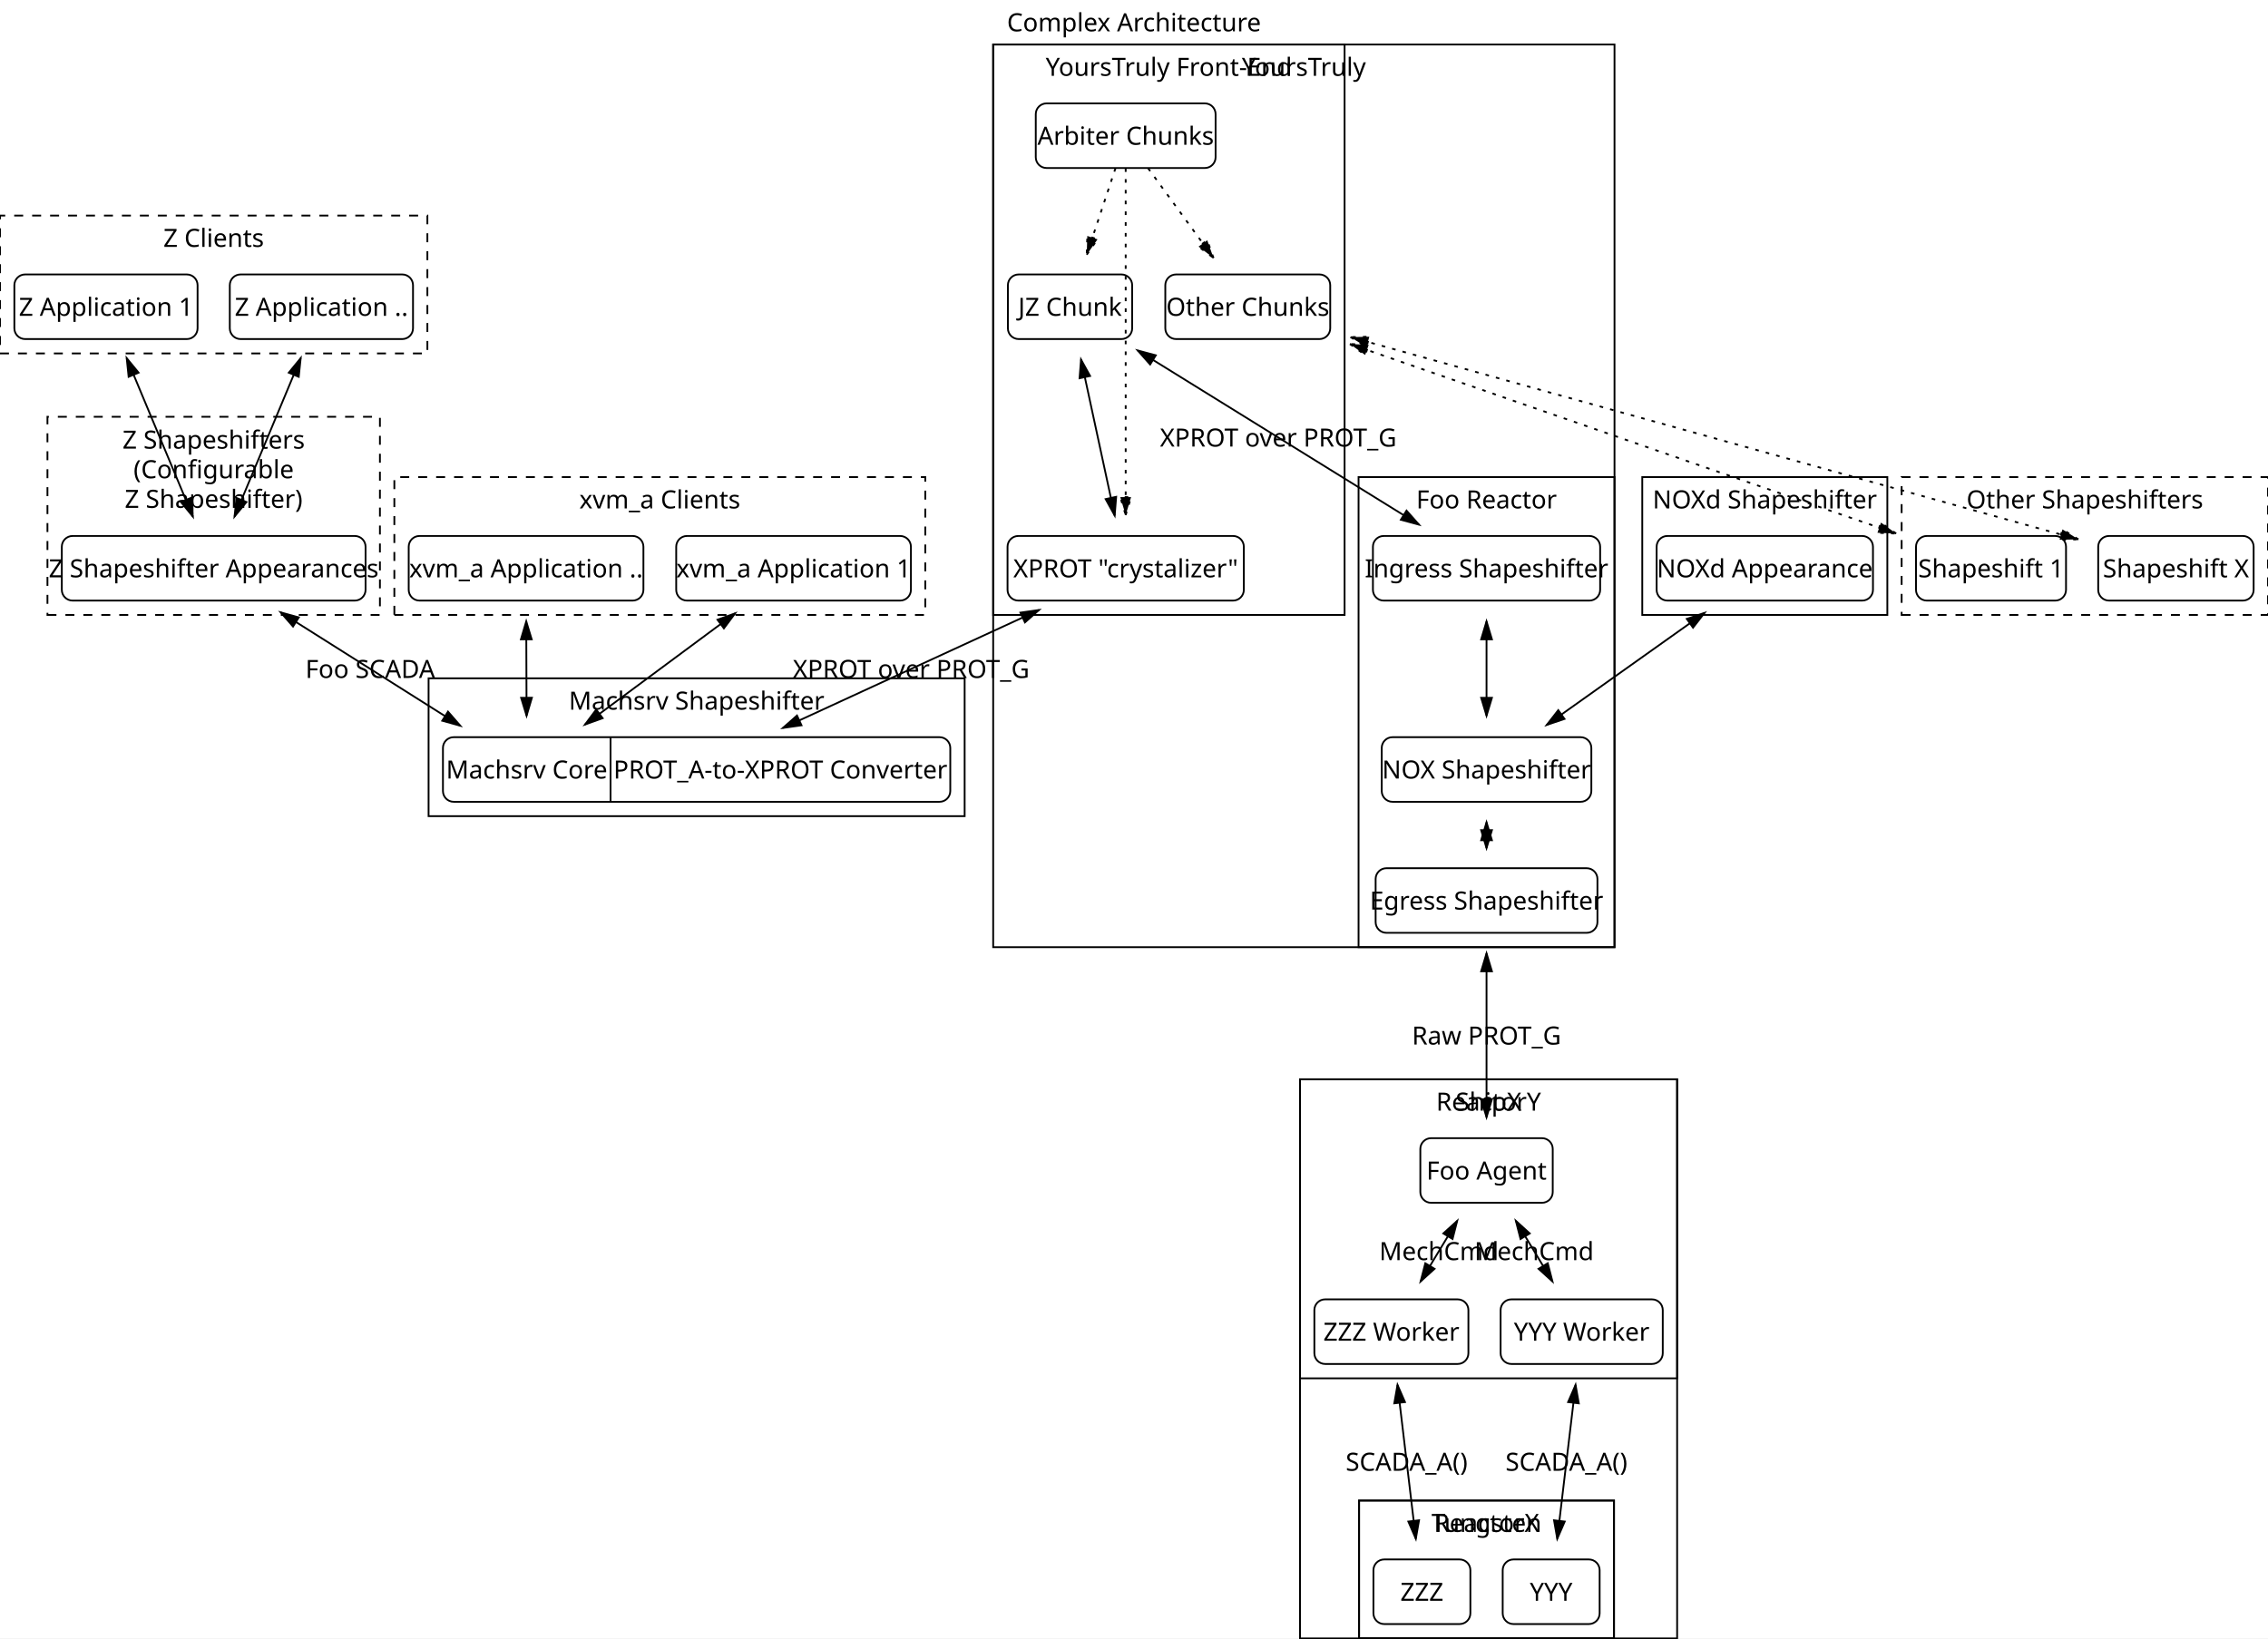
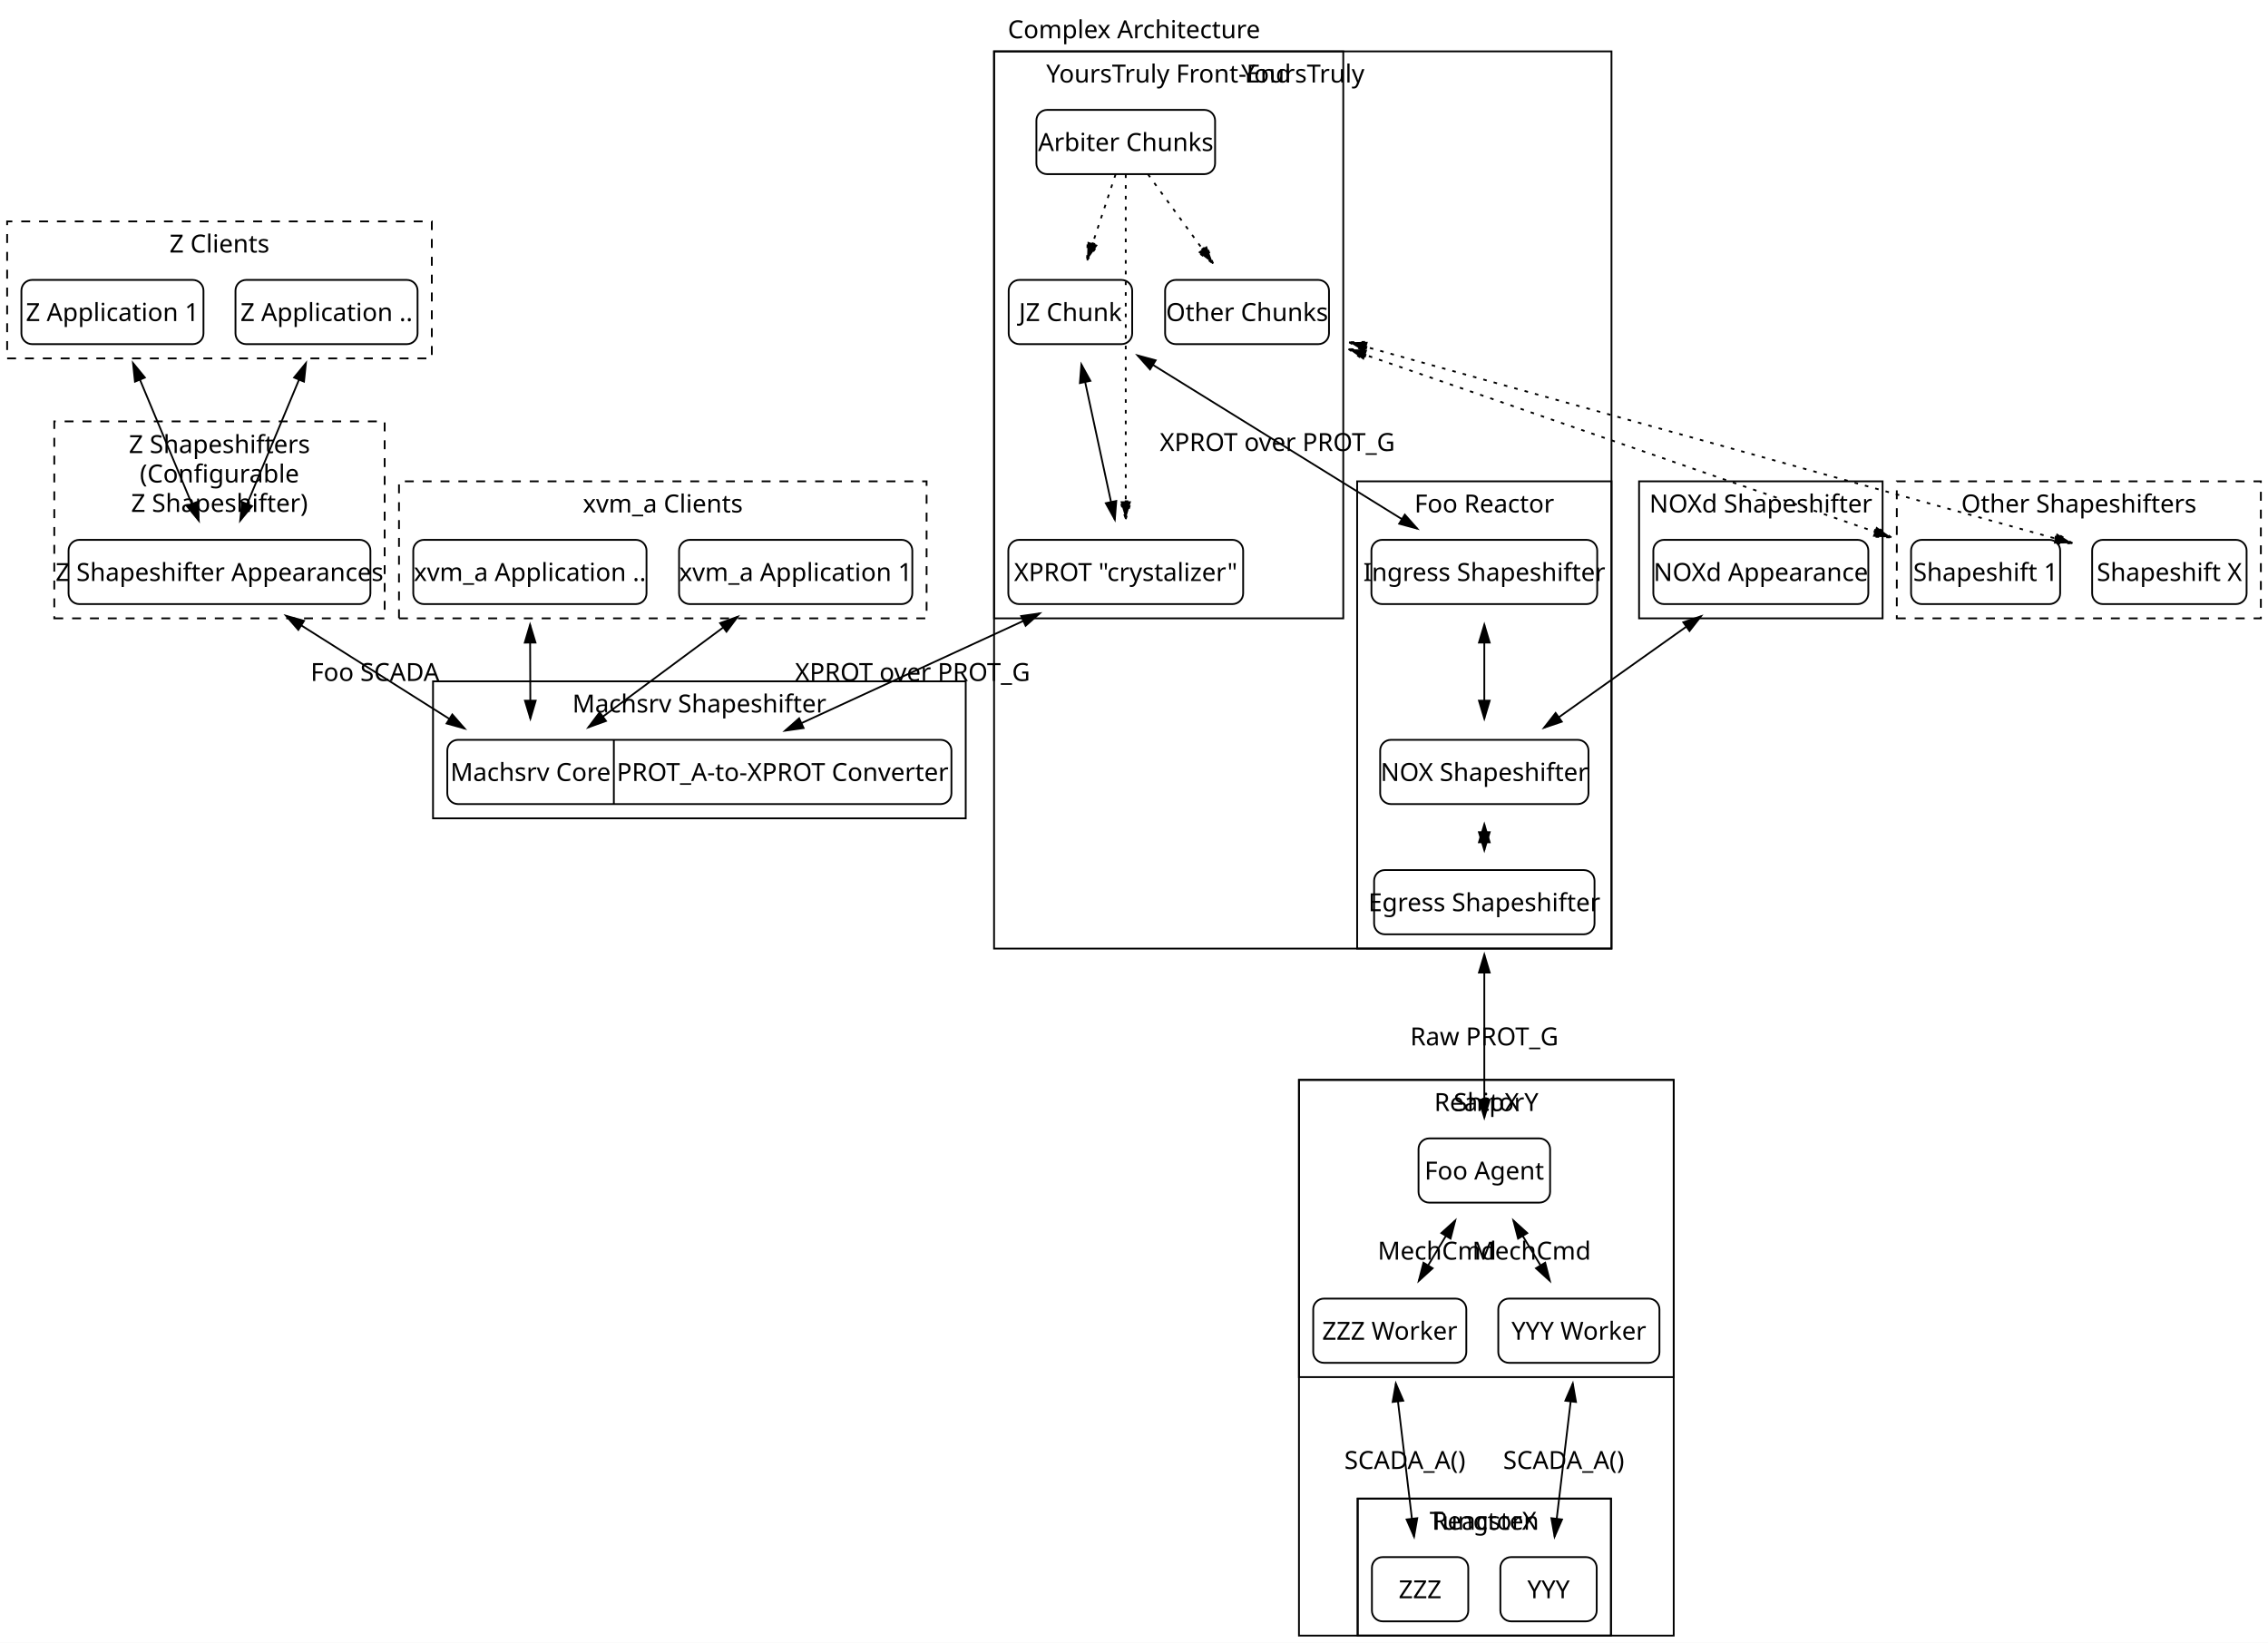
- <svg xmlns="http://www.w3.org/2000/svg" width="1263.317pt" height="912.8pt" viewBox="0 0 1263.317 912.8">
-   <rect x="0" y="0" width="1263.317" height="912.8" fill="white" />
-   <g transform="translate(0 912.8) scale(1 -1)">
-     <rect x="219.657" y="570.2" width="295.74" height="76.8" fill="none" stroke="black" stroke-dasharray="5,5" />
-     <text x="367.528" y="-629.55" transform="scale(1 -1)" text-anchor="middle" font-family="Times-Roman" font-size="14" fill="black">xvm_a Clients</text>
-     <rect x="0" y="715.9" width="238.055" height="76.8" fill="none" stroke="black" stroke-dasharray="5,5" />
-     <text x="119.028" y="-775.25" transform="scale(1 -1)" text-anchor="middle" font-family="Times-Roman" font-size="14" fill="black">Z Clients</text>
-     <rect x="26.43" y="570.2" width="185.196" height="110.4" fill="none" stroke="black" stroke-dasharray="5,5" />
-     <text x="119.028" y="-662.851" transform="scale(1 -1)" text-anchor="middle" font-family="Times-Roman" font-size="14" fill="black">Z Shapeshifters</text>
-     <text x="119.028" y="-646.35" transform="scale(1 -1)" text-anchor="middle" font-family="Times-Roman" font-size="14" fill="black">(Configurable</text>
-     <text x="119.028" y="-629.85" transform="scale(1 -1)" text-anchor="middle" font-family="Times-Roman" font-size="14" fill="black">Z Shapeshifter)</text>
-     <rect x="238.729" y="458.1" width="298.597" height="76.8" fill="none" stroke="black" />
-     <text x="388.028" y="-517.45" transform="scale(1 -1)" text-anchor="middle" font-family="Times-Roman" font-size="14" fill="black">Machsrv Shapeshifter</text>
-     <rect x="914.773" y="570.2" width="136.508" height="76.8" fill="none" stroke="black" />
-     <text x="983.028" y="-629.55" transform="scale(1 -1)" text-anchor="middle" font-family="Times-Roman" font-size="14" fill="black">NOXd Shapeshifter</text>
-     <rect x="553.216" y="385.1" width="346.096" height="502.9" fill="none" stroke="black" />
-     <text x="726.264" y="-870.55" transform="scale(1 -1)" text-anchor="middle" font-family="Times-Roman" font-size="14" fill="black">YoursTruly</text>
-     <rect x="756.743" y="385.1" width="142.569" height="261.9" fill="none" stroke="black" />
-     <text x="828.028" y="-629.55" transform="scale(1 -1)" text-anchor="middle" font-family="Times-Roman" font-size="14" fill="black">Foo Reactor</text>
-     <rect x="553.216" y="570.2" width="195.744" height="317.8" fill="none" stroke="black" />
-     <text x="651.088" y="-870.55" transform="scale(1 -1)" text-anchor="middle" font-family="Times-Roman" font-size="14" fill="black">YoursTruly Front-End</text>
-     <rect x="1059.247" y="570.2" width="204.07" height="76.8" fill="none" stroke="black" stroke-dasharray="5,5" />
-     <text x="1161.282" y="-629.55" transform="scale(1 -1)" text-anchor="middle" font-family="Times-Roman" font-size="14" fill="black">Other Shapeshifters</text>
-     <rect x="724.126" y="0" width="210.066" height="311.5" fill="none" stroke="black" />
-     <text x="829.159" y="-294.05" transform="scale(1 -1)" text-anchor="middle" font-family="Times-Roman" font-size="14" fill="black">ShipX</text>
-     <rect x="757.028" y="0" width="142" height="76.8" fill="none" stroke="black" />
-     <text x="828.028" y="-59.35" transform="scale(1 -1)" text-anchor="middle" font-family="Times-Roman" font-size="14" fill="black">ReactorX</text>
-     <rect x="757.028" y="0" width="142" height="76.8" fill="none" stroke="black" />
-     <text x="828.028" y="-59.35" transform="scale(1 -1)" text-anchor="middle" font-family="Times-Roman" font-size="14" fill="black">Tungsten</text>
-     <rect x="724.126" y="144.9" width="210.066" height="166.6" fill="none" stroke="black" />
-     <text x="829.159" y="-294.05" transform="scale(1 -1)" text-anchor="middle" font-family="Times-Roman" font-size="14" fill="black">ReactorY</text>
-     <path d="M 70.572 713.252 C 81.169 687.872 96.791 650.457 107.411 625.022" fill="none" stroke="black" />
-     <polygon points="107.411,625.022 106.326,635.406 100.79,633.094" fill="black" stroke="black" />
-     <polygon points="70.572,713.252 71.656,702.868 77.193,705.18" fill="black" stroke="black" />
-     <path d="M 167.484 713.252 C 156.886 687.872 141.264 650.457 130.644 625.022" fill="none" stroke="black" />
-     <polygon points="130.644,625.022 137.266,633.094 131.729,635.406" fill="black" stroke="black" />
-     <polygon points="167.484,713.252 160.862,705.18 166.399,702.868" fill="black" stroke="black" />
-     <path d="M 156.37 571.623 C 185.909 552.973 226.942 527.065 256.395 508.469" fill="none" stroke="black" />
-     <polygon points="256.395,508.469 249.541,516.345 246.338,511.271" fill="black" stroke="black" />
-     <polygon points="156.37,571.623 163.224,563.748 166.427,568.821" fill="black" stroke="black" />
-     <text x="206.218" y="-535.1" transform="scale(1 -1)" text-anchor="middle" font-family="Times-Roman" font-size="14" fill="black">Foo SCADA</text>
-     <path d="M 409.475 571.084 C 384.66 552.701 350.647 527.503 325.858 509.139" fill="none" stroke="black" />
-     <polygon points="325.858,509.139 335.679,512.681 332.107,517.503" fill="black" stroke="black" />
-     <polygon points="409.475,571.084 399.654,567.542 403.225,562.721" fill="black" stroke="black" />
-     <path d="M 293.127 566.608 C 293.182 550.442 293.252 530.281 293.308 514.055" fill="none" stroke="black" />
-     <polygon points="293.308,514.055 296.274,524.066 290.274,524.045" fill="black" stroke="black" />
-     <polygon points="293.127,566.608 290.161,556.598 296.161,556.619" fill="black" stroke="black" />
-     <path d="M 828.028 566.608 C 828.028 550.442 828.028 530.281 828.028 514.055" fill="none" stroke="black" />
-     <polygon points="828.028,514.055 831.028,524.055 825.028,524.055" fill="black" stroke="black" />
-     <polygon points="828.028,566.608 825.028,556.608 831.028,556.608" fill="black" stroke="black" />
-     <path d="M 828.028 454.677 C 828.028 449.944 828.028 445.035 828.028 440.308" fill="none" stroke="black" />
-     <polygon points="828.028,440.308 831.028,450.308 825.028,450.308" fill="black" stroke="black" />
-     <polygon points="828.028,454.677 825.028,444.677 831.028,444.677" fill="black" stroke="black" />
-     <path d="M 949.457 571.354 C 923.445 552.877 887.576 527.398 861.571 508.926" fill="none" stroke="black" />
-     <polygon points="861.571,508.926 871.461,512.272 867.986,517.163" fill="black" stroke="black" />
-     <polygon points="949.457,571.354 939.567,568.009 943.042,563.117" fill="black" stroke="black" />
-     <path d="M 627.028 819.012 C 627.028 778.372 627.028 676.022 627.028 625.839" fill="none" stroke="black" stroke-dasharray="2,4" />
-     <polygon points="627.028,625.839 630.028,635.839 624.028,635.839" fill="black" stroke="black" stroke-dasharray="2,4" />
-     <path d="M 621.342 819.087 C 616.869 805.626 610.544 786.589 605.335 770.913" fill="none" stroke="black" stroke-dasharray="2,4" />
-     <polygon points="605.335,770.913 611.335,779.457 605.642,781.349" fill="black" stroke="black" stroke-dasharray="2,4" />
-     <path d="M 639.5 819.087 C 649.692 805.103 664.269 785.102 675.93 769.103" fill="none" stroke="black" stroke-dasharray="2,4" />
-     <polygon points="675.93,769.103 672.465,778.951 667.616,775.417" fill="black" stroke="black" stroke-dasharray="2,4" />
-     <path d="M 633.72 717.553 C 676.896 690.811 747.222 647.251 790.379 620.52" fill="none" stroke="black" />
-     <polygon points="790.379,620.52 783.457,628.336 780.298,623.235" fill="black" stroke="black" />
-     <polygon points="633.72,717.553 640.642,709.737 643.801,714.838" fill="black" stroke="black" />
-     <text x="712.028" y="-664" transform="scale(1 -1)" text-anchor="middle" font-family="Times-Roman" font-size="14" fill="black">XPROT over PROT_G</text>
-     <path d="M 602.159 712.478 C 607.588 687.31 615.472 650.765 620.9 625.603" fill="none" stroke="black" />
-     <polygon points="620.9,625.603 621.724,636.011 615.859,634.745" fill="black" stroke="black" />
-     <polygon points="602.159,712.478 601.335,702.07 607.2,703.336" fill="black" stroke="black" />
-     <path d="M 578.734 572.952 C 537.197 553.818 477.594 526.36 436.116 507.253" fill="none" stroke="black" />
-     <polygon points="436.116,507.253 446.454,508.712 443.944,514.162" fill="black" stroke="black" />
-     <polygon points="578.734,572.952 568.396,571.493 570.906,566.044" fill="black" stroke="black" />
-     <text x="507.528" y="-535.1" transform="scale(1 -1)" text-anchor="middle" font-family="Times-Roman" font-size="14" fill="black">XPROT over PROT_G</text>
-     <path d="M 751.959 721.139 C 832.369 693.229 978.092 642.648 1056.205 615.535" fill="none" stroke="black" stroke-dasharray="2,4" />
-     <polygon points="1056.205,615.535 1047.741,621.648 1045.774,615.98" fill="black" stroke="black" stroke-dasharray="2,4" />
-     <polygon points="751.959,721.139 760.423,715.026 762.39,720.694" fill="black" stroke="black" stroke-dasharray="2,4" />
-     <path d="M 752.298 724.982 C 852.742 697.063 1059.321 639.645 1157.67 612.309" fill="none" stroke="black" stroke-dasharray="2,4" />
-     <polygon points="1157.67,612.309 1148.839,617.877 1147.232,612.096" fill="black" stroke="black" stroke-dasharray="2,4" />
-     <polygon points="752.298,724.982 761.13,719.413 762.736,725.194" fill="black" stroke="black" stroke-dasharray="2,4" />
-     <path d="M 811.693 232.64 C 805.22 221.917 797.793 209.613 791.324 198.896" fill="none" stroke="black" />
-     <polygon points="791.324,198.896 799.06,205.907 793.923,209.008" fill="black" stroke="black" />
-     <polygon points="811.693,232.64 803.957,225.629 809.094,222.529" fill="black" stroke="black" />
-     <text x="801.528" y="-210.75" transform="scale(1 -1)" text-anchor="middle" font-family="Times-Roman" font-size="14" fill="black">MechCmd</text>
-     <path d="M 844.362 232.64 C 850.835 221.917 858.262 209.613 864.732 198.896" fill="none" stroke="black" />
-     <polygon points="864.732,198.896 862.132,209.008 856.995,205.907" fill="black" stroke="black" />
-     <polygon points="844.362,232.64 846.962,222.529 852.098,225.629" fill="black" stroke="black" />
-     <text x="854.528" y="-210.75" transform="scale(1 -1)" text-anchor="middle" font-family="Times-Roman" font-size="14" fill="black">MechCmd</text>
-     <path d="M 778.436 141.249 C 781.401 116.33 785.673 80.414 788.634 55.531" fill="none" stroke="black" />
-     <polygon points="788.634,55.531 790.431,65.815 784.473,65.106" fill="black" stroke="black" />
-     <polygon points="778.436,141.249 776.638,130.965 782.596,131.673" fill="black" stroke="black" />
-     <text x="783.528" y="-93.4" transform="scale(1 -1)" text-anchor="middle" font-family="Times-Roman" font-size="14" fill="black">SCADA_A()</text>
-     <path d="M 877.619 141.249 C 874.655 116.33 870.382 80.414 867.422 55.531" fill="none" stroke="black" />
-     <polygon points="867.422,55.531 871.582,65.106 865.624,65.815" fill="black" stroke="black" />
-     <polygon points="877.619,141.249 873.459,131.673 879.417,130.965" fill="black" stroke="black" />
-     <text x="872.528" y="-93.4" transform="scale(1 -1)" text-anchor="middle" font-family="Times-Roman" font-size="14" fill="black">SCADA_A()</text>
-     <path d="M 828.028 381.663 C 828.028 355.429 828.028 316.673 828.028 290.366" fill="none" stroke="black" />
-     <polygon points="828.028,290.366 831.028,300.366 825.028,300.366" fill="black" stroke="black" />
-     <polygon points="828.028,381.663 825.028,371.663 831.028,371.663" fill="black" stroke="black" />
-     <text x="828.028" y="-330.85" transform="scale(1 -1)" text-anchor="middle" font-family="Times-Roman" font-size="14" fill="black">Raw PROT_G</text>
-     <rect x="227.657" y="578.2" width="130.74" height="36" rx="6" ry="6" fill="none" stroke="black" />
-     <text x="293.028" y="-591.15" transform="scale(1 -1)" text-anchor="middle" font-family="Times-Roman" font-size="14" fill="black">xvm_a Application ..</text>
-     <rect x="376.657" y="578.2" width="130.74" height="36" rx="6" ry="6" fill="none" stroke="black" />
-     <text x="442.028" y="-591.15" transform="scale(1 -1)" text-anchor="middle" font-family="Times-Roman" font-size="14" fill="black">xvm_a Application 1</text>
-     <rect x="128" y="723.9" width="102.055" height="36" rx="6" ry="6" fill="none" stroke="black" />
-     <text x="179.028" y="-736.85" transform="scale(1 -1)" text-anchor="middle" font-family="Times-Roman" font-size="14" fill="black">Z Application ..</text>
-     <rect x="8" y="723.9" width="102.055" height="36" rx="6" ry="6" fill="none" stroke="black" />
-     <text x="59.028" y="-736.85" transform="scale(1 -1)" text-anchor="middle" font-family="Times-Roman" font-size="14" fill="black">Z Application 1</text>
-     <rect x="34.43" y="578.2" width="169.196" height="36" rx="6" ry="6" fill="none" stroke="black" />
-     <text x="119.028" y="-591.15" transform="scale(1 -1)" text-anchor="middle" font-family="Times-Roman" font-size="14" fill="black">Z Shapeshifter Appearances</text>
-     <rect x="246.729" y="466.1" width="282.597" height="36" rx="6" ry="6" fill="none" stroke="black" />
-     <line x1="340.088" y1="466.1" x2="340.088" y2="502.1" stroke="black" />
-     <text x="293.408" y="-479.05" transform="scale(1 -1)" text-anchor="middle" font-family="Times-Roman" font-size="14" fill="black">Machsrv Core</text>
-     <text x="434.707" y="-479.05" transform="scale(1 -1)" text-anchor="middle" font-family="Times-Roman" font-size="14" fill="black">PROT_A-to-XPROT Converter</text>
-     <rect x="922.773" y="578.2" width="120.508" height="36" rx="6" ry="6" fill="none" stroke="black" />
-     <text x="983.028" y="-591.15" transform="scale(1 -1)" text-anchor="middle" font-family="Times-Roman" font-size="14" fill="black">NOXd Appearance</text>
-     <rect x="764.743" y="578.2" width="126.569" height="36" rx="6" ry="6" fill="none" stroke="black" />
-     <text x="828.028" y="-591.15" transform="scale(1 -1)" text-anchor="middle" font-family="Times-Roman" font-size="14" fill="black">Ingress Shapeshifter</text>
-     <rect x="769.649" y="466.1" width="116.758" height="36" rx="6" ry="6" fill="none" stroke="black" />
-     <text x="828.028" y="-479.05" transform="scale(1 -1)" text-anchor="middle" font-family="Times-Roman" font-size="14" fill="black">NOX Shapeshifter</text>
-     <rect x="766.252" y="393.1" width="123.552" height="36" rx="6" ry="6" fill="none" stroke="black" />
-     <text x="828.028" y="-406.05" transform="scale(1 -1)" text-anchor="middle" font-family="Times-Roman" font-size="14" fill="black">Egress Shapeshifter</text>
-     <rect x="649.096" y="723.9" width="91.864" height="36" rx="6" ry="6" fill="none" stroke="black" />
-     <text x="695.028" y="-736.85" transform="scale(1 -1)" text-anchor="middle" font-family="Times-Roman" font-size="14" fill="black">Other Chunks</text>
-     <rect x="561.216" y="578.2" width="131.624" height="36" rx="6" ry="6" fill="none" stroke="black" />
-     <text x="627.028" y="-591.15" transform="scale(1 -1)" text-anchor="middle" font-family="Times-Roman" font-size="14" fill="black">XPROT "crystalizer"</text>
-     <rect x="561.415" y="723.9" width="69.226" height="36" rx="6" ry="6" fill="none" stroke="black" />
-     <text x="596.028" y="-736.85" transform="scale(1 -1)" text-anchor="middle" font-family="Times-Roman" font-size="14" fill="black">JZ Chunk</text>
-     <rect x="576.944" y="819.2" width="100.167" height="36" rx="6" ry="6" fill="none" stroke="black" />
-     <text x="627.028" y="-832.15" transform="scale(1 -1)" text-anchor="middle" font-family="Times-Roman" font-size="14" fill="black">Arbiter Chunks</text>
-     <rect x="1168.739" y="578.2" width="86.578" height="36" rx="6" ry="6" fill="none" stroke="black" />
-     <text x="1212.028" y="-591.15" transform="scale(1 -1)" text-anchor="middle" font-family="Times-Roman" font-size="14" fill="black">Shapeshift X</text>
-     <rect x="1067.247" y="578.2" width="83.562" height="36" rx="6" ry="6" fill="none" stroke="black" />
-     <text x="1109.028" y="-591.15" transform="scale(1 -1)" text-anchor="middle" font-family="Times-Roman" font-size="14" fill="black">Shapeshift 1</text>
-     <rect x="765.028" y="8" width="54" height="36" rx="6" ry="6" fill="none" stroke="black" />
-     <text x="792.028" y="-20.95" transform="scale(1 -1)" text-anchor="middle" font-family="Times-Roman" font-size="14" fill="black">ZZZ</text>
-     <rect x="837.028" y="8" width="54" height="36" rx="6" ry="6" fill="none" stroke="black" />
-     <text x="864.028" y="-20.95" transform="scale(1 -1)" text-anchor="middle" font-family="Times-Roman" font-size="14" fill="black">YYY</text>
-     <rect x="732.126" y="152.9" width="85.804" height="36" rx="6" ry="6" fill="none" stroke="black" />
-     <text x="775.028" y="-165.85" transform="scale(1 -1)" text-anchor="middle" font-family="Times-Roman" font-size="14" fill="black">ZZZ Worker</text>
-     <rect x="835.863" y="152.9" width="90.329" height="36" rx="6" ry="6" fill="none" stroke="black" />
-     <text x="881.028" y="-165.85" transform="scale(1 -1)" text-anchor="middle" font-family="Times-Roman" font-size="14" fill="black">YYY Worker</text>
-     <rect x="791.152" y="242.7" width="73.751" height="36" rx="6" ry="6" fill="none" stroke="black" />
-     <text x="828.028" y="-255.65" transform="scale(1 -1)" text-anchor="middle" font-family="Times-Roman" font-size="14" fill="black">Foo Agent</text>
-     <text x="631.658" y="-895.35" transform="scale(1 -1)" text-anchor="middle" font-family="Times-Roman" font-size="14" fill="black">Complex Architecture</text>
+ <svg xmlns="http://www.w3.org/2000/svg" width="1271.317pt" height="920.8pt" viewBox="0 0 1271.317 920.8">
+   <rect x="0" y="0" width="1271.317" height="920.8" fill="white" />
+   <g transform="translate(0 920.8) scale(1 -1)">
+     <rect x="223.657" y="574.2" width="295.74" height="76.8" fill="none" stroke="black" stroke-dasharray="5,5" />
+     <text x="371.528" y="-633.55" transform="scale(1 -1)" text-anchor="middle" font-family="Times-Roman" font-size="14" fill="black">xvm_a Clients</text>
+     <rect x="4" y="719.9" width="238.055" height="76.8" fill="none" stroke="black" stroke-dasharray="5,5" />
+     <text x="123.028" y="-779.25" transform="scale(1 -1)" text-anchor="middle" font-family="Times-Roman" font-size="14" fill="black">Z Clients</text>
+     <rect x="30.43" y="574.2" width="185.196" height="110.4" fill="none" stroke="black" stroke-dasharray="5,5" />
+     <text x="123.028" y="-666.851" transform="scale(1 -1)" text-anchor="middle" font-family="Times-Roman" font-size="14" fill="black">Z Shapeshifters</text>
+     <text x="123.028" y="-650.35" transform="scale(1 -1)" text-anchor="middle" font-family="Times-Roman" font-size="14" fill="black">(Configurable</text>
+     <text x="123.028" y="-633.85" transform="scale(1 -1)" text-anchor="middle" font-family="Times-Roman" font-size="14" fill="black">Z Shapeshifter)</text>
+     <rect x="242.729" y="462.1" width="298.597" height="76.8" fill="none" stroke="black" />
+     <text x="392.028" y="-521.45" transform="scale(1 -1)" text-anchor="middle" font-family="Times-Roman" font-size="14" fill="black">Machsrv Shapeshifter</text>
+     <rect x="918.773" y="574.2" width="136.508" height="76.8" fill="none" stroke="black" />
+     <text x="987.028" y="-633.55" transform="scale(1 -1)" text-anchor="middle" font-family="Times-Roman" font-size="14" fill="black">NOXd Shapeshifter</text>
+     <rect x="557.216" y="389.1" width="346.096" height="502.9" fill="none" stroke="black" />
+     <text x="730.264" y="-874.55" transform="scale(1 -1)" text-anchor="middle" font-family="Times-Roman" font-size="14" fill="black">YoursTruly</text>
+     <rect x="760.743" y="389.1" width="142.569" height="261.9" fill="none" stroke="black" />
+     <text x="832.028" y="-633.55" transform="scale(1 -1)" text-anchor="middle" font-family="Times-Roman" font-size="14" fill="black">Foo Reactor</text>
+     <rect x="557.216" y="574.2" width="195.744" height="317.8" fill="none" stroke="black" />
+     <text x="655.088" y="-874.55" transform="scale(1 -1)" text-anchor="middle" font-family="Times-Roman" font-size="14" fill="black">YoursTruly Front-End</text>
+     <rect x="1063.247" y="574.2" width="204.07" height="76.8" fill="none" stroke="black" stroke-dasharray="5,5" />
+     <text x="1165.282" y="-633.55" transform="scale(1 -1)" text-anchor="middle" font-family="Times-Roman" font-size="14" fill="black">Other Shapeshifters</text>
+     <rect x="728.126" y="4" width="210.066" height="311.5" fill="none" stroke="black" />
+     <text x="833.159" y="-298.05" transform="scale(1 -1)" text-anchor="middle" font-family="Times-Roman" font-size="14" fill="black">ShipX</text>
+     <rect x="761.028" y="4" width="142" height="76.8" fill="none" stroke="black" />
+     <text x="832.028" y="-63.35" transform="scale(1 -1)" text-anchor="middle" font-family="Times-Roman" font-size="14" fill="black">ReactorX</text>
+     <rect x="761.028" y="4" width="142" height="76.8" fill="none" stroke="black" />
+     <text x="832.028" y="-63.35" transform="scale(1 -1)" text-anchor="middle" font-family="Times-Roman" font-size="14" fill="black">Tungsten</text>
+     <rect x="728.126" y="148.9" width="210.066" height="166.6" fill="none" stroke="black" />
+     <text x="833.159" y="-298.05" transform="scale(1 -1)" text-anchor="middle" font-family="Times-Roman" font-size="14" fill="black">ReactorY</text>
+     <path d="M 74.572 717.252 C 85.169 691.872 100.791 654.457 111.411 629.022" fill="none" stroke="black" />
+     <polygon points="111.411,629.022 110.326,639.406 104.79,637.094" fill="black" stroke="black" />
+     <polygon points="74.572,717.252 75.656,706.868 81.193,709.18" fill="black" stroke="black" />
+     <path d="M 171.484 717.252 C 160.886 691.872 145.264 654.457 134.644 629.022" fill="none" stroke="black" />
+     <polygon points="134.644,629.022 141.266,637.094 135.729,639.406" fill="black" stroke="black" />
+     <polygon points="171.484,717.252 164.862,709.18 170.399,706.868" fill="black" stroke="black" />
+     <path d="M 160.37 575.623 C 189.909 556.973 230.942 531.065 260.395 512.469" fill="none" stroke="black" />
+     <polygon points="260.395,512.469 253.541,520.345 250.338,515.271" fill="black" stroke="black" />
+     <polygon points="160.37,575.623 167.224,567.748 170.427,572.821" fill="black" stroke="black" />
+     <text x="210.218" y="-539.1" transform="scale(1 -1)" text-anchor="middle" font-family="Times-Roman" font-size="14" fill="black">Foo SCADA</text>
+     <path d="M 413.475 575.084 C 388.66 556.701 354.647 531.503 329.858 513.139" fill="none" stroke="black" />
+     <polygon points="329.858,513.139 339.679,516.681 336.107,521.503" fill="black" stroke="black" />
+     <polygon points="413.475,575.084 403.654,571.542 407.225,566.721" fill="black" stroke="black" />
+     <path d="M 297.127 570.608 C 297.182 554.442 297.252 534.281 297.308 518.055" fill="none" stroke="black" />
+     <polygon points="297.308,518.055 300.274,528.066 294.274,528.045" fill="black" stroke="black" />
+     <polygon points="297.127,570.608 294.161,560.598 300.161,560.619" fill="black" stroke="black" />
+     <path d="M 832.028 570.608 C 832.028 554.442 832.028 534.281 832.028 518.055" fill="none" stroke="black" />
+     <polygon points="832.028,518.055 835.028,528.055 829.028,528.055" fill="black" stroke="black" />
+     <polygon points="832.028,570.608 829.028,560.608 835.028,560.608" fill="black" stroke="black" />
+     <path d="M 832.028 458.677 C 832.028 453.944 832.028 449.035 832.028 444.308" fill="none" stroke="black" />
+     <polygon points="832.028,444.308 835.028,454.308 829.028,454.308" fill="black" stroke="black" />
+     <polygon points="832.028,458.677 829.028,448.677 835.028,448.677" fill="black" stroke="black" />
+     <path d="M 953.457 575.354 C 927.445 556.877 891.576 531.398 865.571 512.926" fill="none" stroke="black" />
+     <polygon points="865.571,512.926 875.461,516.272 871.986,521.163" fill="black" stroke="black" />
+     <polygon points="953.457,575.354 943.567,572.009 947.042,567.117" fill="black" stroke="black" />
+     <path d="M 631.028 823.012 C 631.028 782.372 631.028 680.022 631.028 629.839" fill="none" stroke="black" stroke-dasharray="2,4" />
+     <polygon points="631.028,629.839 634.028,639.839 628.028,639.839" fill="black" stroke="black" stroke-dasharray="2,4" />
+     <path d="M 625.342 823.087 C 620.869 809.626 614.544 790.589 609.335 774.913" fill="none" stroke="black" stroke-dasharray="2,4" />
+     <polygon points="609.335,774.913 615.335,783.457 609.642,785.349" fill="black" stroke="black" stroke-dasharray="2,4" />
+     <path d="M 643.5 823.087 C 653.692 809.103 668.269 789.102 679.93 773.103" fill="none" stroke="black" stroke-dasharray="2,4" />
+     <polygon points="679.93,773.103 676.465,782.951 671.616,779.417" fill="black" stroke="black" stroke-dasharray="2,4" />
+     <path d="M 637.72 721.553 C 680.896 694.811 751.222 651.251 794.379 624.52" fill="none" stroke="black" />
+     <polygon points="794.379,624.52 787.457,632.336 784.298,627.235" fill="black" stroke="black" />
+     <polygon points="637.72,721.553 644.642,713.737 647.801,718.838" fill="black" stroke="black" />
+     <text x="716.028" y="-668" transform="scale(1 -1)" text-anchor="middle" font-family="Times-Roman" font-size="14" fill="black">XPROT over PROT_G</text>
+     <path d="M 606.159 716.478 C 611.588 691.31 619.472 654.765 624.9 629.603" fill="none" stroke="black" />
+     <polygon points="624.9,629.603 625.724,640.011 619.859,638.745" fill="black" stroke="black" />
+     <polygon points="606.159,716.478 605.335,706.07 611.2,707.336" fill="black" stroke="black" />
+     <path d="M 582.734 576.952 C 541.197 557.818 481.594 530.36 440.116 511.253" fill="none" stroke="black" />
+     <polygon points="440.116,511.253 450.454,512.712 447.944,518.162" fill="black" stroke="black" />
+     <polygon points="582.734,576.952 572.396,575.493 574.906,570.044" fill="black" stroke="black" />
+     <text x="511.528" y="-539.1" transform="scale(1 -1)" text-anchor="middle" font-family="Times-Roman" font-size="14" fill="black">XPROT over PROT_G</text>
+     <path d="M 755.959 725.139 C 836.369 697.229 982.092 646.648 1060.205 619.535" fill="none" stroke="black" stroke-dasharray="2,4" />
+     <polygon points="1060.205,619.535 1051.741,625.648 1049.774,619.98" fill="black" stroke="black" stroke-dasharray="2,4" />
+     <polygon points="755.959,725.139 764.423,719.026 766.39,724.694" fill="black" stroke="black" stroke-dasharray="2,4" />
+     <path d="M 756.298 728.982 C 856.742 701.063 1063.321 643.645 1161.67 616.309" fill="none" stroke="black" stroke-dasharray="2,4" />
+     <polygon points="1161.67,616.309 1152.839,621.877 1151.232,616.096" fill="black" stroke="black" stroke-dasharray="2,4" />
+     <polygon points="756.298,728.982 765.13,723.413 766.736,729.194" fill="black" stroke="black" stroke-dasharray="2,4" />
+     <path d="M 815.693 236.64 C 809.22 225.917 801.793 213.613 795.324 202.896" fill="none" stroke="black" />
+     <polygon points="795.324,202.896 803.06,209.907 797.923,213.008" fill="black" stroke="black" />
+     <polygon points="815.693,236.64 807.957,229.629 813.094,226.529" fill="black" stroke="black" />
+     <text x="805.528" y="-214.75" transform="scale(1 -1)" text-anchor="middle" font-family="Times-Roman" font-size="14" fill="black">MechCmd</text>
+     <path d="M 848.362 236.64 C 854.835 225.917 862.262 213.613 868.732 202.896" fill="none" stroke="black" />
+     <polygon points="868.732,202.896 866.132,213.008 860.995,209.907" fill="black" stroke="black" />
+     <polygon points="848.362,236.64 850.962,226.529 856.098,229.629" fill="black" stroke="black" />
+     <text x="858.528" y="-214.75" transform="scale(1 -1)" text-anchor="middle" font-family="Times-Roman" font-size="14" fill="black">MechCmd</text>
+     <path d="M 782.436 145.249 C 785.401 120.33 789.673 84.414 792.634 59.531" fill="none" stroke="black" />
+     <polygon points="792.634,59.531 794.431,69.815 788.473,69.106" fill="black" stroke="black" />
+     <polygon points="782.436,145.249 780.638,134.965 786.596,135.673" fill="black" stroke="black" />
+     <text x="787.528" y="-97.4" transform="scale(1 -1)" text-anchor="middle" font-family="Times-Roman" font-size="14" fill="black">SCADA_A()</text>
+     <path d="M 881.619 145.249 C 878.655 120.33 874.382 84.414 871.422 59.531" fill="none" stroke="black" />
+     <polygon points="871.422,59.531 875.582,69.106 869.624,69.815" fill="black" stroke="black" />
+     <polygon points="881.619,145.249 877.459,135.673 883.417,134.965" fill="black" stroke="black" />
+     <text x="876.528" y="-97.4" transform="scale(1 -1)" text-anchor="middle" font-family="Times-Roman" font-size="14" fill="black">SCADA_A()</text>
+     <path d="M 832.028 385.663 C 832.028 359.429 832.028 320.673 832.028 294.366" fill="none" stroke="black" />
+     <polygon points="832.028,294.366 835.028,304.366 829.028,304.366" fill="black" stroke="black" />
+     <polygon points="832.028,385.663 829.028,375.663 835.028,375.663" fill="black" stroke="black" />
+     <text x="832.028" y="-334.85" transform="scale(1 -1)" text-anchor="middle" font-family="Times-Roman" font-size="14" fill="black">Raw PROT_G</text>
+     <rect x="231.657" y="582.2" width="130.74" height="36" rx="6" ry="6" fill="none" stroke="black" />
+     <text x="297.028" y="-595.15" transform="scale(1 -1)" text-anchor="middle" font-family="Times-Roman" font-size="14" fill="black">xvm_a Application ..</text>
+     <rect x="380.657" y="582.2" width="130.74" height="36" rx="6" ry="6" fill="none" stroke="black" />
+     <text x="446.028" y="-595.15" transform="scale(1 -1)" text-anchor="middle" font-family="Times-Roman" font-size="14" fill="black">xvm_a Application 1</text>
+     <rect x="132" y="727.9" width="102.055" height="36" rx="6" ry="6" fill="none" stroke="black" />
+     <text x="183.028" y="-740.85" transform="scale(1 -1)" text-anchor="middle" font-family="Times-Roman" font-size="14" fill="black">Z Application ..</text>
+     <rect x="12" y="727.9" width="102.055" height="36" rx="6" ry="6" fill="none" stroke="black" />
+     <text x="63.028" y="-740.85" transform="scale(1 -1)" text-anchor="middle" font-family="Times-Roman" font-size="14" fill="black">Z Application 1</text>
+     <rect x="38.43" y="582.2" width="169.196" height="36" rx="6" ry="6" fill="none" stroke="black" />
+     <text x="123.028" y="-595.15" transform="scale(1 -1)" text-anchor="middle" font-family="Times-Roman" font-size="14" fill="black">Z Shapeshifter Appearances</text>
+     <rect x="250.729" y="470.1" width="282.597" height="36" rx="6" ry="6" fill="none" stroke="black" />
+     <line x1="344.088" y1="470.1" x2="344.088" y2="506.1" stroke="black" />
+     <text x="297.408" y="-483.05" transform="scale(1 -1)" text-anchor="middle" font-family="Times-Roman" font-size="14" fill="black">Machsrv Core</text>
+     <text x="438.707" y="-483.05" transform="scale(1 -1)" text-anchor="middle" font-family="Times-Roman" font-size="14" fill="black">PROT_A-to-XPROT Converter</text>
+     <rect x="926.773" y="582.2" width="120.508" height="36" rx="6" ry="6" fill="none" stroke="black" />
+     <text x="987.028" y="-595.15" transform="scale(1 -1)" text-anchor="middle" font-family="Times-Roman" font-size="14" fill="black">NOXd Appearance</text>
+     <rect x="768.743" y="582.2" width="126.569" height="36" rx="6" ry="6" fill="none" stroke="black" />
+     <text x="832.028" y="-595.15" transform="scale(1 -1)" text-anchor="middle" font-family="Times-Roman" font-size="14" fill="black">Ingress Shapeshifter</text>
+     <rect x="773.649" y="470.1" width="116.758" height="36" rx="6" ry="6" fill="none" stroke="black" />
+     <text x="832.028" y="-483.05" transform="scale(1 -1)" text-anchor="middle" font-family="Times-Roman" font-size="14" fill="black">NOX Shapeshifter</text>
+     <rect x="770.252" y="397.1" width="123.552" height="36" rx="6" ry="6" fill="none" stroke="black" />
+     <text x="832.028" y="-410.05" transform="scale(1 -1)" text-anchor="middle" font-family="Times-Roman" font-size="14" fill="black">Egress Shapeshifter</text>
+     <rect x="653.096" y="727.9" width="91.864" height="36" rx="6" ry="6" fill="none" stroke="black" />
+     <text x="699.028" y="-740.85" transform="scale(1 -1)" text-anchor="middle" font-family="Times-Roman" font-size="14" fill="black">Other Chunks</text>
+     <rect x="565.216" y="582.2" width="131.624" height="36" rx="6" ry="6" fill="none" stroke="black" />
+     <text x="631.028" y="-595.15" transform="scale(1 -1)" text-anchor="middle" font-family="Times-Roman" font-size="14" fill="black">XPROT "crystalizer"</text>
+     <rect x="565.415" y="727.9" width="69.226" height="36" rx="6" ry="6" fill="none" stroke="black" />
+     <text x="600.028" y="-740.85" transform="scale(1 -1)" text-anchor="middle" font-family="Times-Roman" font-size="14" fill="black">JZ Chunk</text>
+     <rect x="580.944" y="823.2" width="100.167" height="36" rx="6" ry="6" fill="none" stroke="black" />
+     <text x="631.028" y="-836.15" transform="scale(1 -1)" text-anchor="middle" font-family="Times-Roman" font-size="14" fill="black">Arbiter Chunks</text>
+     <rect x="1172.739" y="582.2" width="86.578" height="36" rx="6" ry="6" fill="none" stroke="black" />
+     <text x="1216.028" y="-595.15" transform="scale(1 -1)" text-anchor="middle" font-family="Times-Roman" font-size="14" fill="black">Shapeshift X</text>
+     <rect x="1071.247" y="582.2" width="83.562" height="36" rx="6" ry="6" fill="none" stroke="black" />
+     <text x="1113.028" y="-595.15" transform="scale(1 -1)" text-anchor="middle" font-family="Times-Roman" font-size="14" fill="black">Shapeshift 1</text>
+     <rect x="769.028" y="12" width="54" height="36" rx="6" ry="6" fill="none" stroke="black" />
+     <text x="796.028" y="-24.95" transform="scale(1 -1)" text-anchor="middle" font-family="Times-Roman" font-size="14" fill="black">ZZZ</text>
+     <rect x="841.028" y="12" width="54" height="36" rx="6" ry="6" fill="none" stroke="black" />
+     <text x="868.028" y="-24.95" transform="scale(1 -1)" text-anchor="middle" font-family="Times-Roman" font-size="14" fill="black">YYY</text>
+     <rect x="736.126" y="156.9" width="85.804" height="36" rx="6" ry="6" fill="none" stroke="black" />
+     <text x="779.028" y="-169.85" transform="scale(1 -1)" text-anchor="middle" font-family="Times-Roman" font-size="14" fill="black">ZZZ Worker</text>
+     <rect x="839.863" y="156.9" width="90.329" height="36" rx="6" ry="6" fill="none" stroke="black" />
+     <text x="885.028" y="-169.85" transform="scale(1 -1)" text-anchor="middle" font-family="Times-Roman" font-size="14" fill="black">YYY Worker</text>
+     <rect x="795.152" y="246.7" width="73.751" height="36" rx="6" ry="6" fill="none" stroke="black" />
+     <text x="832.028" y="-259.65" transform="scale(1 -1)" text-anchor="middle" font-family="Times-Roman" font-size="14" fill="black">Foo Agent</text>
+     <text x="635.658" y="-899.35" transform="scale(1 -1)" text-anchor="middle" font-family="Times-Roman" font-size="14" fill="black">Complex Architecture</text>
  </g>
</svg>
